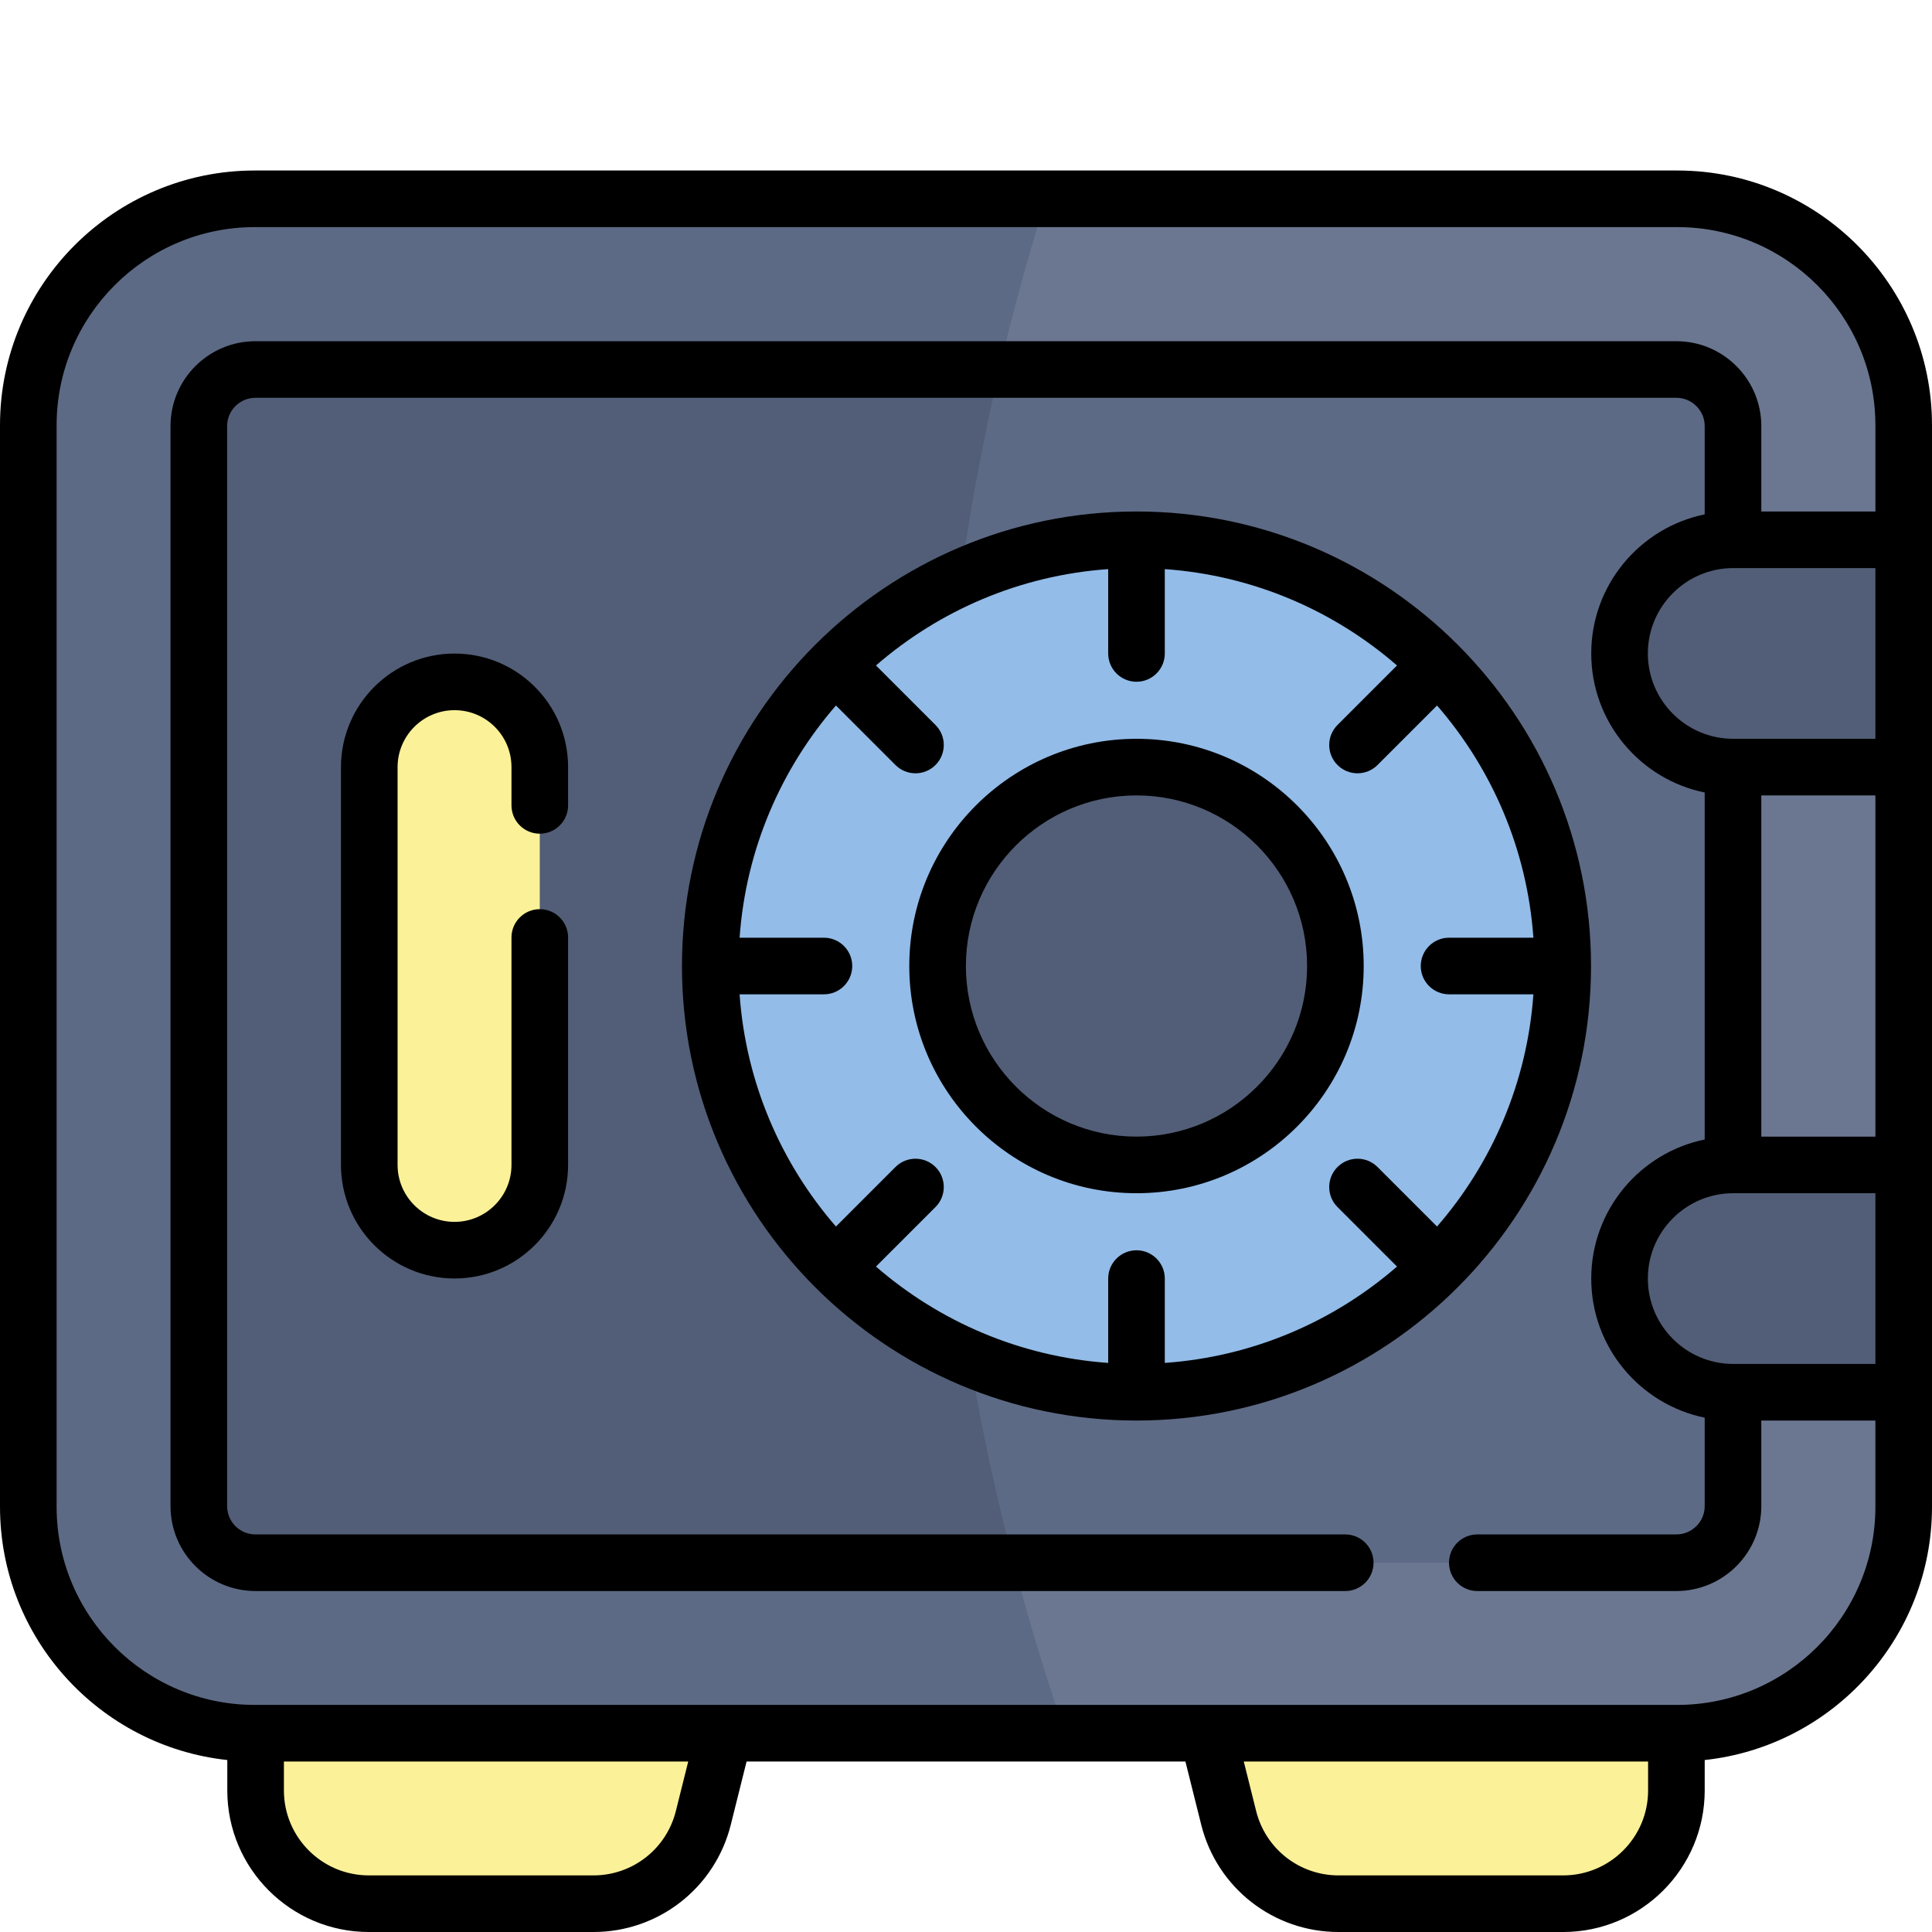
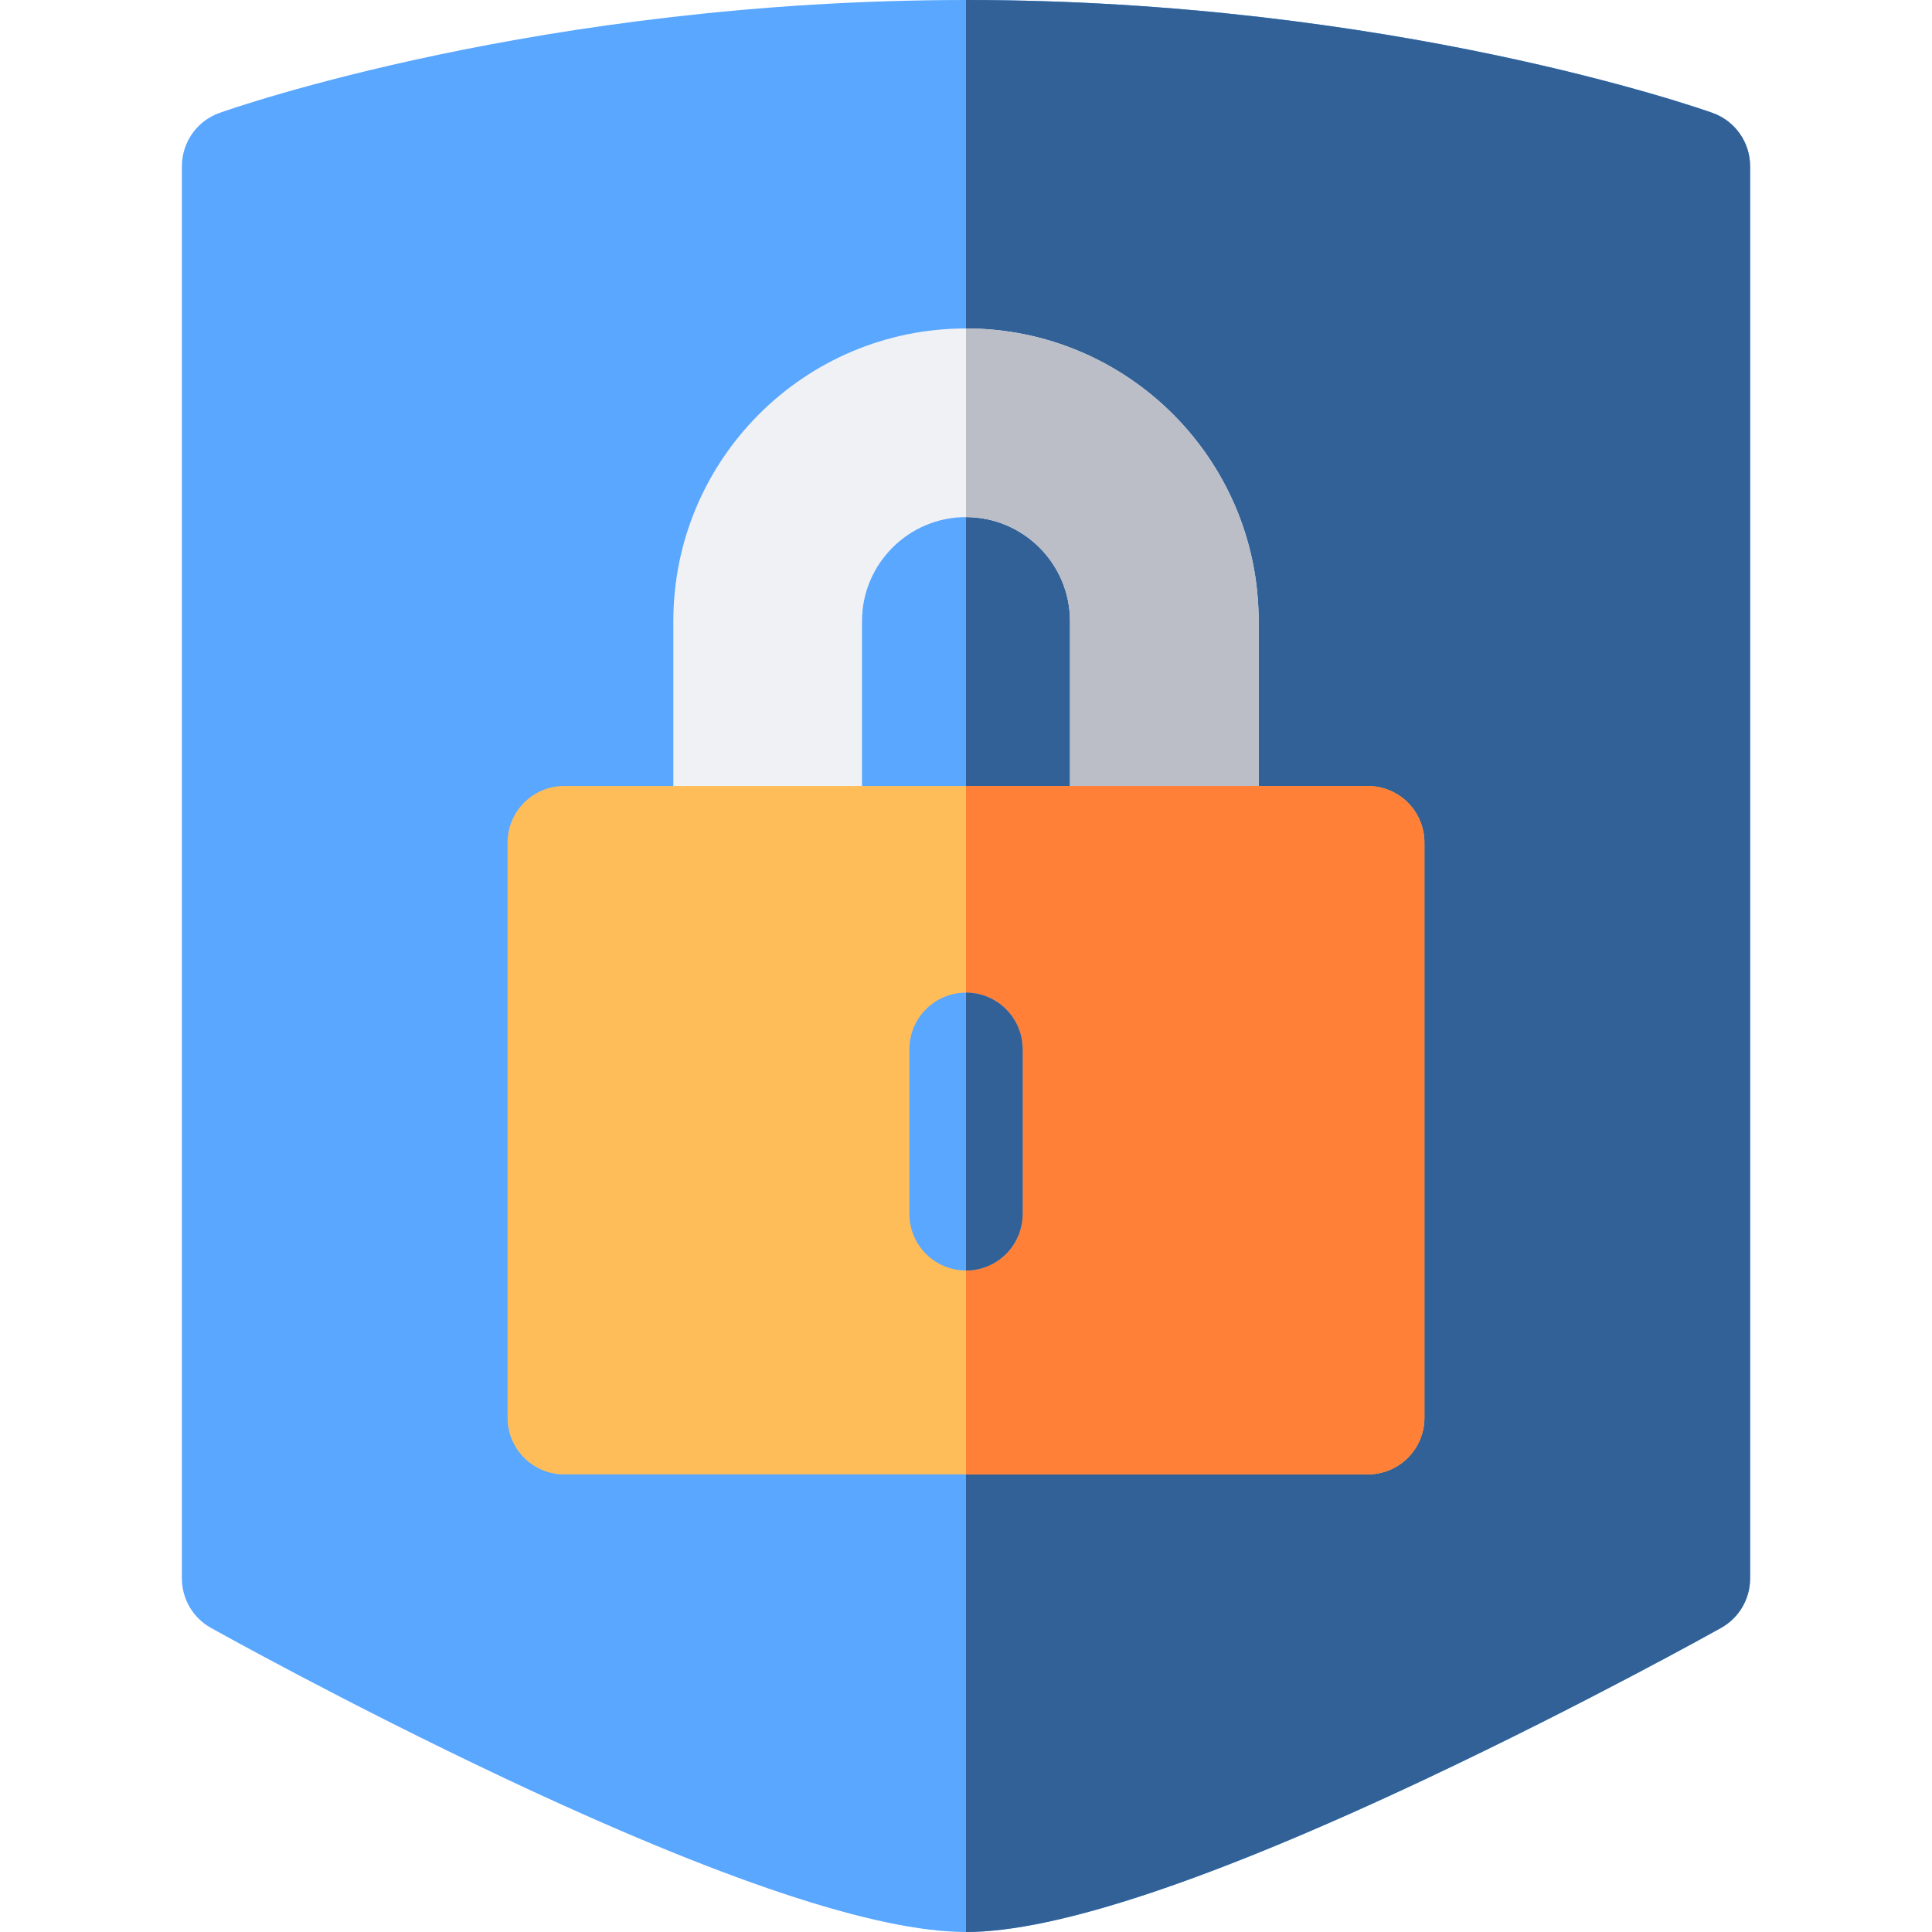
- <svg xmlns="http://www.w3.org/2000/svg" id="Capa_1" enable-background="new 0 0 511.941 511.941" height="256" viewBox="0 0 255.97 255.97" width="256" version="1.1">
-   <defs id="defs14" />
-   <g id="g14" transform="matrix(0.5,0,0,0.5,0,11.295)">
-     <path d="M 157.253,481.853 H 97.735 c -16.569,0 -30,-13.431 -30,-30 V 391.5 h 135.529 l -16.907,67.629 c -3.338,13.355 -15.338,22.724 -29.104,22.724 z" fill="#fbf198" id="path1" />
-     <path d="m 354.688,481.853 h 59.518 c 16.569,0 30,-13.431 30,-30 V 391.5 h -135.53 l 16.907,67.629 c 3.339,13.355 15.339,22.724 29.105,22.724 z" fill="#fbf198" id="path2" />
-     <path d="m 504.44,120.441 -3.73,30.12 3.73,30.12 v 105.41 l -4.24,30.12 4.24,30.11 v 30.36 c 0,33.13 -26.86,60 -60,60 H 67.5 c -33.14,0 -60,-26.87 -60,-60 V 90.091 c 0,-33.14 26.86,-60 60,-60 h 376.94 c 33.14,0 60,26.86 60,60 z" fill="#6b7790" id="path3" />
-     <path d="M 282.27,436.681 H 67.5 c -33.14,0 -60,-26.87 -60,-60 V 90.091 c 0,-33.14 26.86,-60 60,-60 h 209.71 c -33.92,106.8 -46.37,257.76 5.06,406.59 z" fill="#5d6a85" id="path4" />
-     <path d="m 459.21,90.321 v 286.18 c 0,8.28 -6.72,15 -15,15 H 67.68 c -8.29,0 -15,-6.72 -15,-15 V 90.321 c 0,-8.28 6.71,-15 15,-15 h 376.53 c 8.28,0 15,6.72 15,15 z" fill="#5d6a85" id="path5" />
-     <path d="M 268.58,391.501 H 67.68 c -8.29,0 -15,-6.72 -15,-15 V 90.321 c 0,-8.28 6.71,-15 15,-15 h 197.14 c -20.95,90.09 -26.02,202.39 3.76,316.18 z" fill="#525e77" id="path6" />
-     <path d="m 412.42,233.511 1.41,7.37 c -1.66,25.55 -11.83,48.77 -27.7,66.88 l -7.42,3.85 -3.19,6.76 c -18.11,15.87 -41.33,26.03 -66.87,27.69 l -7.5,-1.52 -7.5,1.52 c -25.55,-1.66 -48.77,-11.83 -66.88,-27.69 l -3.54,-6.89 -7.07,-3.72 c -15.86,-18.11 -26.03,-41.33 -27.69,-66.88 l 1.95,-7.5 -1.95,-7.5 c 1.66,-25.55 11.83,-48.77 27.69,-66.88 l 6.94,-3.01 3.67,-7.59 c 18.11,-15.87 41.33,-26.04 66.88,-27.7 l 7.5,2.1 7.5,-2.1 c 25.54,1.66 48.77,11.83 66.88,27.69 l 2.8,6.71 7.8,3.9 c 15.87,18.11 26.04,41.33 27.7,66.88 z" fill="#93bce8" id="path7" />
-     <circle cx="301.147" cy="233.383" fill="#525e77" r="52.706" id="circle7" />
-     <path d="m 120.441,308.677 c -12.475,0 -22.588,-10.113 -22.588,-22.588 V 180.677 c 0,-12.475 10.113,-22.588 22.588,-22.588 12.475,0 22.588,10.113 22.588,22.588 v 105.412 c 0,12.475 -10.113,22.588 -22.588,22.588 z" fill="#fbf198" id="path8" />
-     <path d="m 504.441,346.324 h -45.176 c -16.634,0 -30.118,-13.484 -30.118,-30.118 0,-16.634 13.484,-30.118 30.118,-30.118 h 45.176 z" fill="#525e77" id="path9" />
-     <path d="m 504.441,180.677 h -45.176 c -16.634,0 -30.118,-13.484 -30.118,-30.118 0,-16.633 13.484,-30.118 30.118,-30.118 h 45.176 z" fill="#525e77" id="path10" />
-     <path d="M 444.441,22.59 H 67.5 C 30.28,22.59 0,52.87 0,90.09 v 286.588 c 0,34.763 26.418,63.465 60.23,67.103 v 8.071 c 0,20.678 16.822,37.5 37.5,37.5 h 59.52 c 17.24,0 32.202,-11.678 36.387,-28.401 l 4.191,-16.772 h 116.285 l 4.192,16.774 c 4.184,16.721 19.146,28.399 36.386,28.399 h 59.52 c 20.678,0 37.5,-16.822 37.5,-37.5 v -8.071 c 33.813,-3.638 60.23,-32.34 60.23,-67.103 V 90.09 c 0,-37.22 -30.28,-67.5 -67.5,-67.5 z m 14.824,316.235 c -12.471,0 -22.618,-10.146 -22.618,-22.618 0,-12.472 10.146,-22.618 22.618,-22.618 h 37.677 v 45.235 h -37.677 z m 0,-210.882 h 37.677 v 45.235 h -37.677 c -12.471,0 -22.618,-10.146 -22.618,-22.618 0,-12.472 10.146,-22.617 22.618,-22.617 z m 37.676,60.235 v 90.412 h -30.23 V 188.178 Z M 179.085,457.312 c -2.51,10.033 -11.489,17.04 -21.834,17.04 H 97.73 c -12.407,0 -22.5,-10.093 -22.5,-22.5 v -7.674 h 107.136 z m 235.126,17.04 h -59.52 c -10.345,0 -19.324,-7.007 -21.834,-17.038 l -3.282,-13.136 h 107.136 v 7.674 c 0,12.407 -10.093,22.5 -22.5,22.5 z m 30.23,-45.174 H 67.5 c -28.949,0 -52.5,-23.551 -52.5,-52.5 V 90.09 c 0,-28.949 23.551,-52.5 52.5,-52.5 h 376.941 c 28.949,0 52.5,23.551 52.5,52.5 v 22.853 h -30.23 V 90.322 c 0,-12.407 -10.093,-22.5 -22.5,-22.5 H 67.681 c -12.407,0 -22.5,10.093 -22.5,22.5 v 286.18 c 0,12.407 10.093,22.5 22.55,22.5 h 288.73 c 4.142,0 7.5,-3.358 7.5,-7.5 0,-4.142 -3.358,-7.5 -7.5,-7.5 H 67.73 c -4.317,0 -7.55,-3.477 -7.55,-7.5 V 90.322 c 0,-4.136 3.364,-7.5 7.5,-7.5 h 376.53 c 4.136,0 7.5,3.364 7.5,7.5 v 23.383 c -17.135,3.507 -30.064,18.699 -30.064,36.855 0,18.156 12.929,33.349 30.064,36.855 v 91.937 c -17.135,3.507 -30.064,18.699 -30.064,36.855 0,18.156 12.929,33.349 30.064,36.855 v 23.439 c 0,4.136 -3.364,7.5 -7.5,7.5 h -52.75 c -4.142,0 -7.5,3.358 -7.5,7.5 0,4.142 3.358,7.5 7.5,7.5 h 52.75 c 12.407,0 22.5,-10.093 22.5,-22.5 v -22.677 h 30.23 v 22.853 c 10e-4,28.95 -23.55,52.501 -52.499,52.501 z" id="path11" />
-     <path d="m 421.588,233.384 c 0,-66.411 -54.03,-120.441 -120.441,-120.441 -66.411,0 -120.441,54.03 -120.441,120.441 0,66.412 54.03,120.441 120.441,120.441 66.412,0 120.441,-54.03 120.441,-120.441 z m -56.572,53.262 c -2.929,-2.929 -7.678,-2.929 -10.606,0 -2.929,2.929 -2.929,7.678 0,10.606 l 15.77,15.77 c -16.74,14.53 -38.091,23.877 -61.532,25.533 v -22.348 c 0,-4.142 -3.358,-7.5 -7.5,-7.5 -4.142,0 -7.5,3.358 -7.5,7.5 v 22.348 c -23.441,-1.656 -44.792,-11.003 -61.532,-25.533 l 15.77,-15.77 c 2.929,-2.929 2.929,-7.677 0,-10.606 -2.928,-2.929 -7.677,-2.929 -10.606,0 l -15.77,15.77 c -14.53,-16.74 -23.877,-38.091 -25.533,-61.532 h 22.348 c 4.142,0 7.5,-3.358 7.5,-7.5 0,-4.142 -3.358,-7.5 -7.5,-7.5 h -22.348 c 1.656,-23.441 11.003,-44.792 25.533,-61.532 l 15.77,15.77 c 2.929,2.929 7.678,2.929 10.606,0 2.929,-2.929 2.929,-7.678 0,-10.606 l -15.77,-15.77 c 16.74,-14.53 38.091,-23.877 61.532,-25.533 v 22.348 c 0,4.142 3.358,7.5 7.5,7.5 4.142,0 7.5,-3.358 7.5,-7.5 v -22.348 c 23.441,1.656 44.792,11.003 61.532,25.533 l -15.77,15.77 c -2.929,2.929 -2.929,7.678 0,10.606 2.929,2.929 7.678,2.929 10.606,0 l 15.77,-15.77 c 14.53,16.74 23.877,38.091 25.533,61.532 h -22.348 c -4.142,0 -7.5,3.358 -7.5,7.5 0,4.142 3.358,7.5 7.5,7.5 h 22.348 c -1.656,23.441 -11.003,44.792 -25.533,61.532 z" id="path12" />
-     <path d="m 301.147,173.178 c -33.197,0 -60.206,27.008 -60.206,60.206 0,33.198 27.008,60.206 60.206,60.206 33.198,0 60.206,-27.008 60.206,-60.206 0,-33.198 -27.008,-60.206 -60.206,-60.206 z m 0,105.412 c -24.926,0 -45.206,-20.279 -45.206,-45.206 0,-24.926 20.279,-45.206 45.206,-45.206 24.927,0 45.206,20.279 45.206,45.206 0,24.926 -20.279,45.206 -45.206,45.206 z" id="path13" />
-     <path d="m 120.441,150.592 c -16.592,0 -30.09,13.498 -30.09,30.09 v 105.41 c 0,16.592 13.499,30.09 30.09,30.09 16.591,0 30.09,-13.498 30.09,-30.09 v -60.27 c 0,-4.142 -3.358,-7.5 -7.5,-7.5 -4.142,0 -7.5,3.358 -7.5,7.5 v 60.27 c 0,8.321 -6.77,15.09 -15.09,15.09 -8.321,0 -15.09,-6.769 -15.09,-15.09 v -105.41 c 0,-8.321 6.77,-15.09 15.09,-15.09 8.31,0 15.09,6.728 15.09,15.09 v 10.14 c 0,4.142 3.358,7.5 7.5,7.5 4.142,0 7.5,-3.358 7.5,-7.5 v -10.14 c 0,-16.675 -13.505,-30.09 -30.09,-30.09 z" id="path14" />
+ <svg xmlns="http://www.w3.org/2000/svg" version="1.1" id="Layer_1" x="0px" y="0px" viewBox="0 0 512 512" style="enable-background:new 0 0 512 512;" xml:space="preserve" width="512" height="512">
+   <g>
+     <path style="fill:#59A7FF;" d="M453.822,29.916C450.387,28.694,368.406,0,256,0S61.613,28.694,58.178,29.916   c-5.979,2.126-9.974,7.786-9.974,14.133v374.258c0,5.433,2.938,10.44,7.68,13.092c1.455,0.814,36.114,20.152,77.795,39.82   C191.024,498.279,232.18,512,256,512s64.976-13.721,122.321-40.781c41.681-19.668,76.34-39.006,77.795-39.82   c4.742-2.651,7.68-7.659,7.68-13.092V44.049C463.796,37.702,459.802,32.042,453.822,29.916z" />
+     <path style="fill:#316196;" d="M453.822,29.916C450.387,28.694,368.406,0,256,0v512c23.82,0,64.976-13.721,122.321-40.781   c41.681-19.668,76.34-39.006,77.795-39.82c4.742-2.651,7.68-7.659,7.68-13.092V44.049   C463.796,37.702,459.802,32.042,453.822,29.916z" />
+     <path style="fill:#F0F1F5;" d="M256,87.042c-42.834,0-77.558,34.724-77.558,77.558v52.007h50V164.6   c0-15.195,12.362-27.558,27.558-27.558s27.558,12.362,27.558,27.558v52.007h50V164.6C333.558,121.766,298.834,87.042,256,87.042z" />
+     <path style="fill:#BBBEC7;" d="M256,87.042v50c15.195,0,27.558,12.362,27.558,27.558v52.007h50V164.6   C333.558,121.766,298.834,87.042,256,87.042z" />
+     <path style="fill:#FFBD59;" d="M362.488,208.298H149.512c-8.284,0-15,6.716-15,15v152.435c0,8.284,6.716,15,15,15h212.977   c8.284,0,15-6.716,15-15V223.298C377.488,215.014,370.772,208.298,362.488,208.298z" />
+     <path style="fill:#FF8036;" d="M362.488,208.298H256v182.435h106.488c8.284,0,15-6.716,15-15V223.298   C377.488,215.014,370.772,208.298,362.488,208.298z" />
+     <path style="fill:#59A7FF;" d="M256,263.064c-8.284,0-15,6.716-15,15v43.628c0,8.284,6.716,15,15,15s15-6.716,15-15v-43.628   C271,269.78,264.284,263.064,256,263.064z" />
+     <path style="fill:#316196;" d="M256,263.064v73.628c8.284,0,15-6.716,15-15v-43.628C271,269.78,264.284,263.064,256,263.064z" />
  </g>
</svg>
